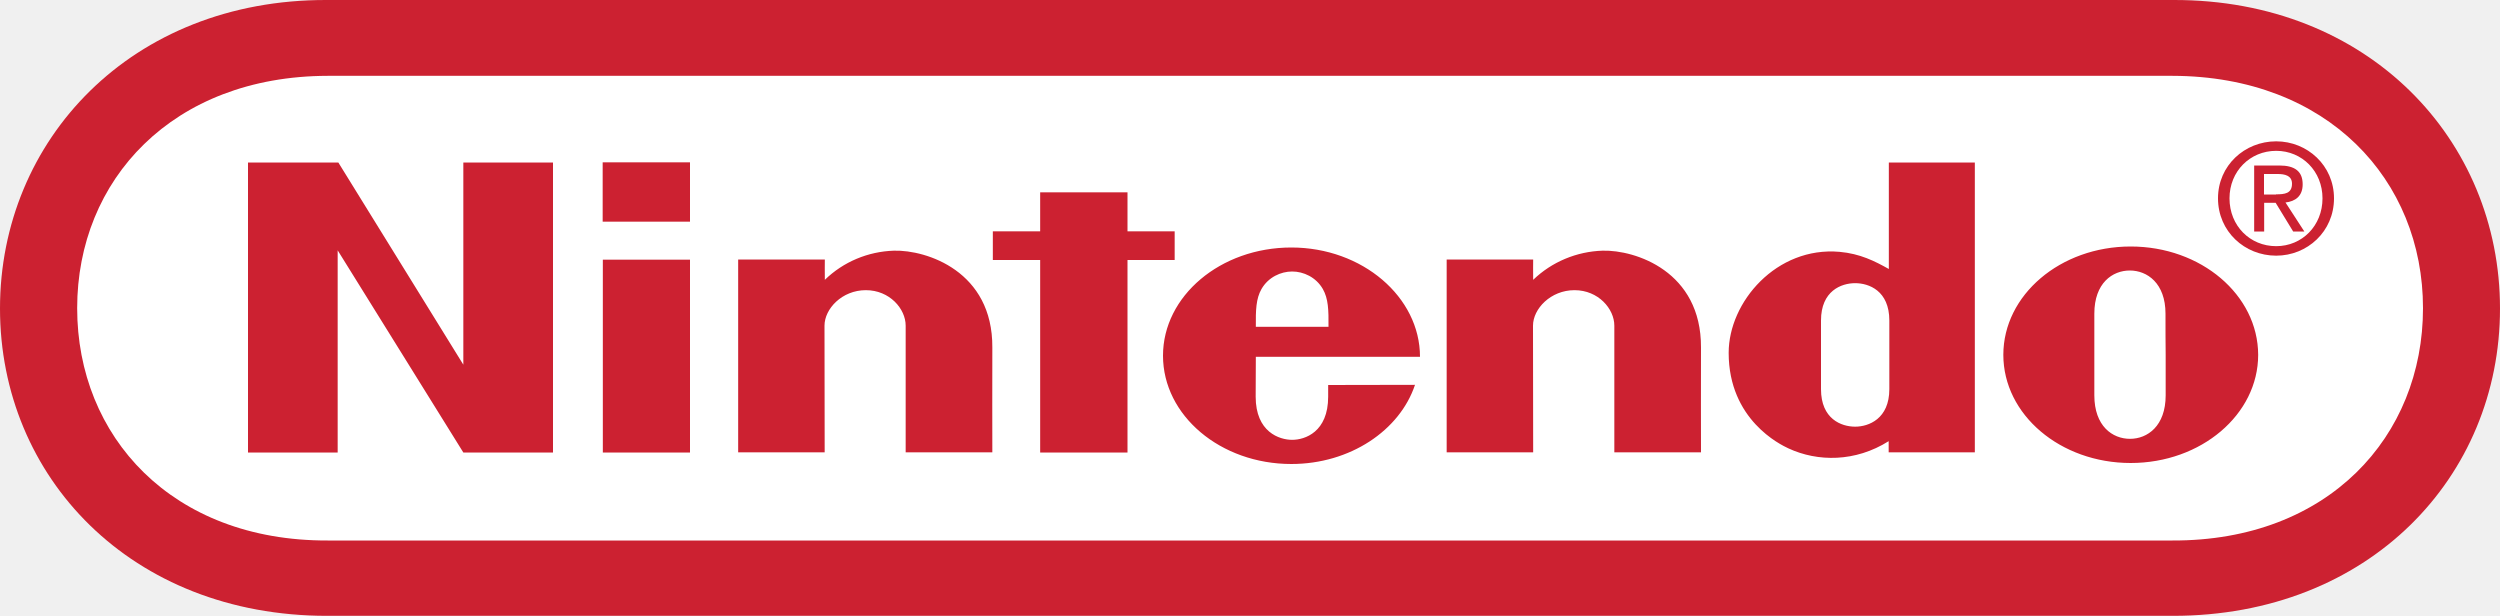
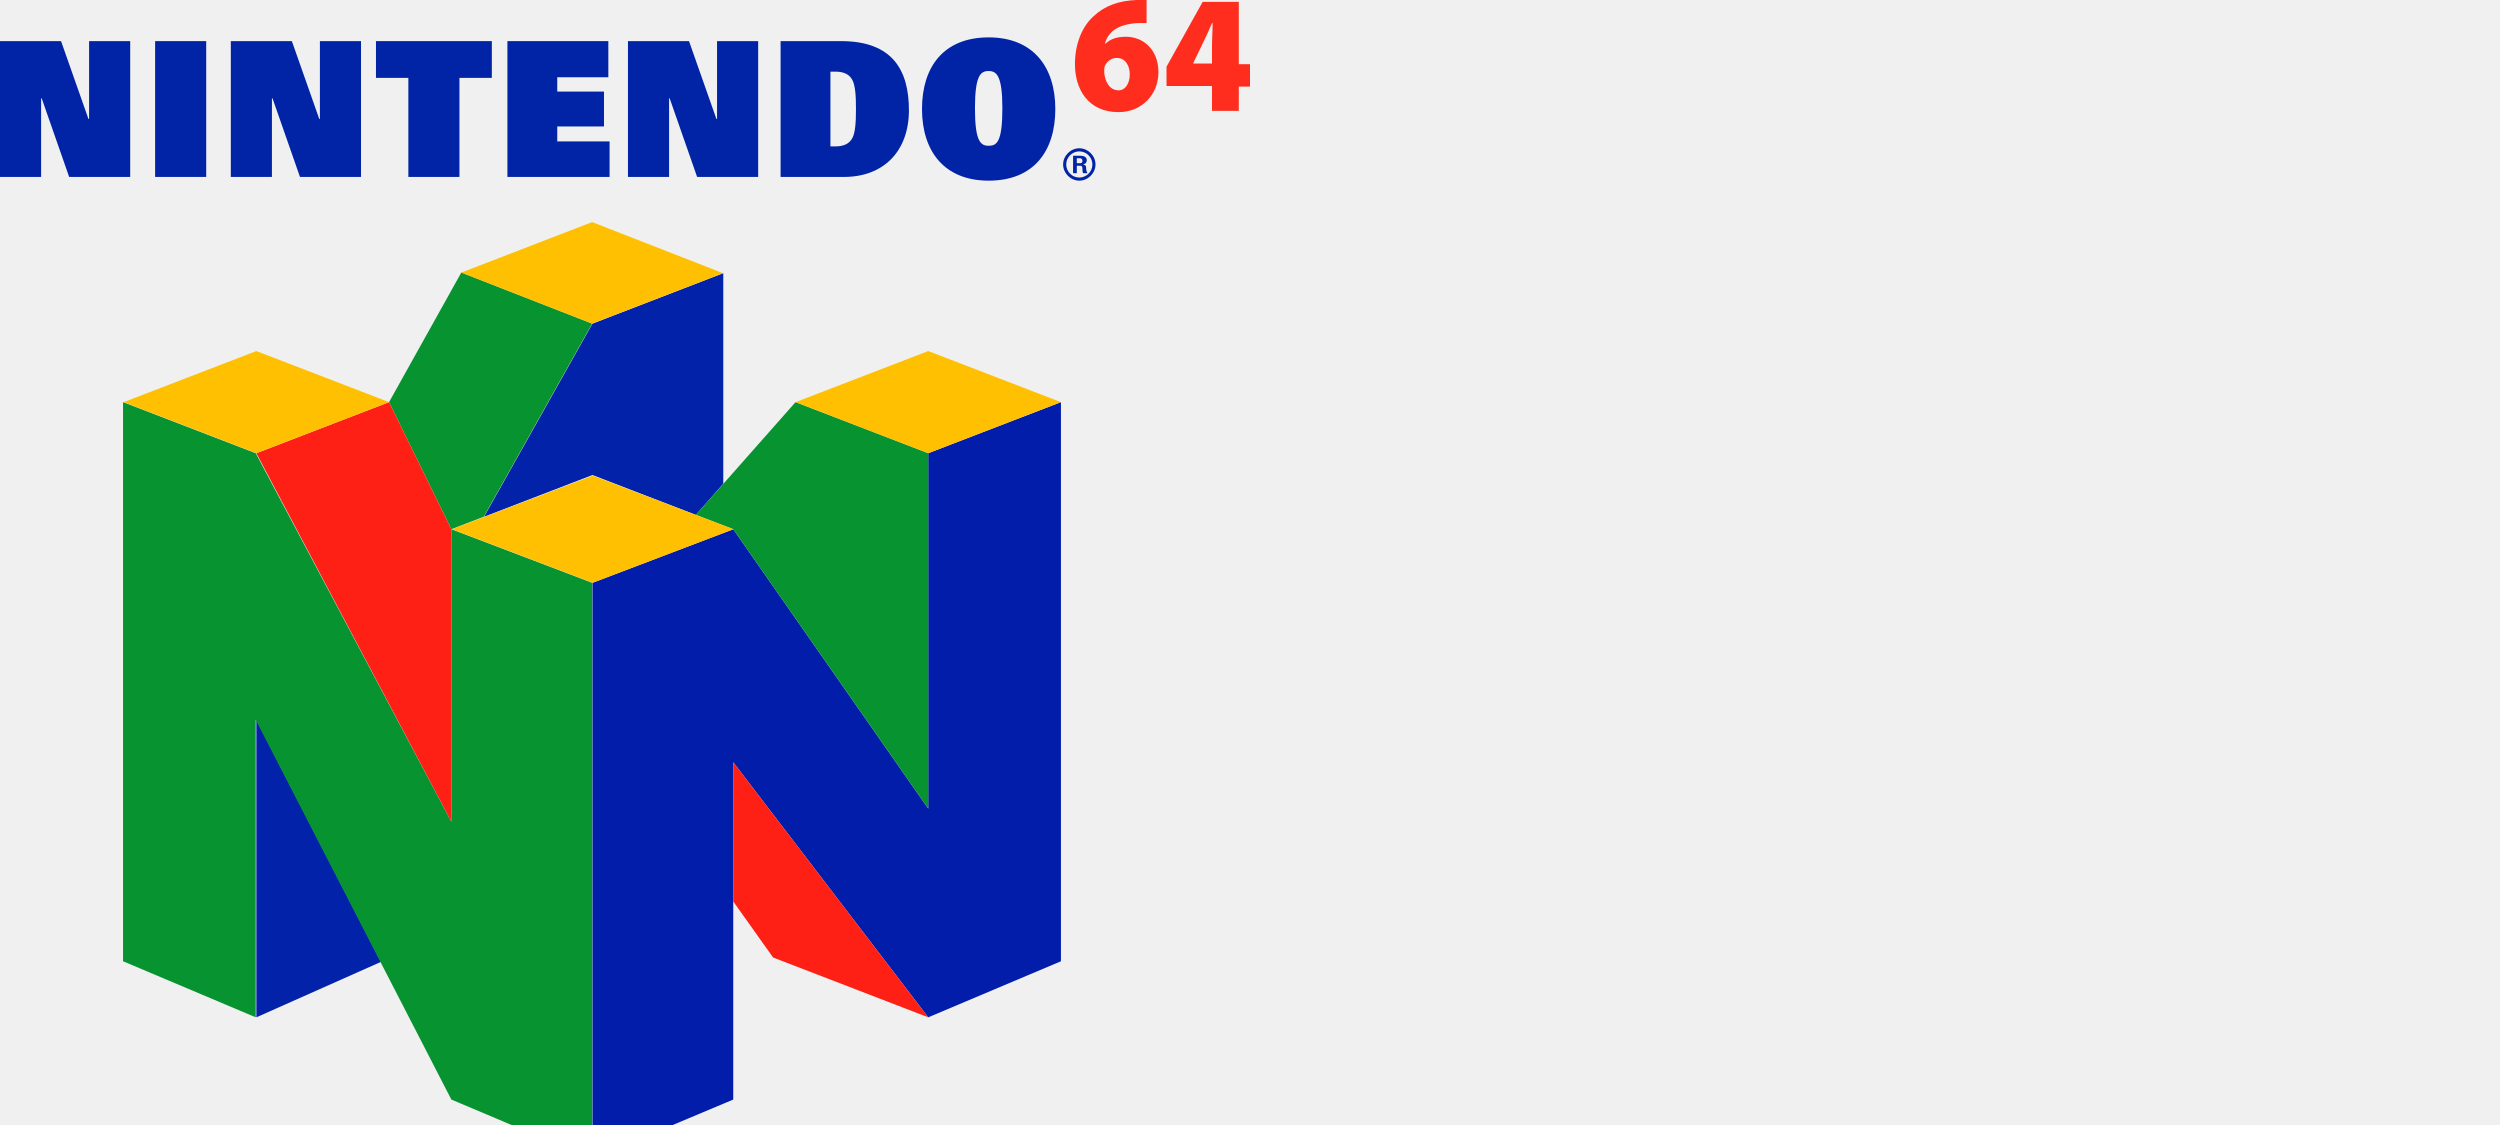
- <svg xmlns="http://www.w3.org/2000/svg" version="1.1" id="Camada_1" x="0" y="0" viewBox="0 0 1500 369.5" style="enable-background:new 0 0 1500 369.5" xml:space="preserve">
-   <style>.st0{fill-rule:evenodd;clip-rule:evenodd;fill:#cc2131}</style>
-   <path class="st0" d="M196.2 369.5C78.6 369.5 0 286.2 0 185.1 0 84 78.8-.3 196 0h1108c117.2-.3 196 84 196 185.1s-78.6 184.4-196.2 184.4H196.2z" />
-   <path d="M196.6 45.5c-93.1.2-150.3 62.4-150.3 139.4s56.8 139.7 150.3 139.4h1106.9c93.5.3 150.3-62.4 150.3-139.4s-57.2-139.2-150.3-139.4H196.6z" style="fill-rule:evenodd;clip-rule:evenodd;fill:#fff" />
-   <path class="st0" d="M148.8 97.5H203l75 121.3V97.5h53.8v174H278l-75.4-121.3v121.3h-53.8v-174zm475.3 17.9h52.4v23.4h28.3V156h-28.3v115.5h-52.4V156h-28.4v-17.2h28.4v-23.4zm-262.4 40.4H414v115.7h-52.3V155.8zm-.2-58.4H414V133h-52.4V97.4zm937.9 115.3v24.5c0 18.4-10.9 26.1-21.4 26.1-10.5 0-21.4-7.6-21.4-26.1v-49c0-18.4 10.9-25.9 21.3-25.9s21.4 7.6 21.4 25.9c0 6.9 0 19.9.1 24.5zm-21-64.8c-42.2 0-76.4 29.1-76.4 65s34.2 64.9 76.4 64.9c42.3 0 76.5-29.1 76.5-64.9-.1-36-34.3-65-76.5-65zm-145.1-50.4h51.6v173.9h-51.7v-6.7c-20 12.6-42.6 12.5-60.2 4.3-4.7-2.2-35.8-17.1-35.8-57.3 0-30.6 28.8-63.9 66.5-60.6 12.4 1.1 21.2 5.6 29.6 10.3V97.5zm.3 115.5v-20.7c0-17.9-12.3-22.4-20.5-22.4-8.3 0-20.5 4.6-20.5 22.4v41.2c0 17.9 12.2 22.5 20.5 22.5 8.1 0 20.5-4.7 20.5-22.5V213zm-597.2-62.6c19.5-.5 59.3 12.3 59 58.1-.1 8.1 0 62.9 0 62.9h-52v-76c0-10.1-9.6-21.3-23.9-21.3-14.3 0-24.8 11.2-24.8 21.3l.1 76h-51.9V155.7h52s-.1 9.3 0 12.2c11.1-10.8 25.9-17 41.5-17.5zm425.2 0c19.5-.5 59.2 12.3 59 58.1-.1 8.1 0 62.9 0 62.9h-52v-76c0-10.1-9.6-21.3-23.9-21.3-14.3 0-24.9 11.2-24.9 21.3l.1 76H868V155.7h51.9s-.1 9.3 0 12.2c11.2-10.8 26.1-17 41.7-17.5zm-208.1 45.7c-.1-10.1.1-16.9 3.4-22.7 4.1-7.1 11.6-10.5 18.4-10.5 6.8 0 14.3 3.4 18.4 10.5 3.3 5.8 3.5 12.6 3.4 22.7h-43.6zm43.4 34.9v7c0 21.2-13.9 25.9-21.6 25.9-7.7 0-21.9-4.7-21.9-25.9 0-6.4.1-23.9.1-23.9H852c0-35.9-34.6-65.6-77.2-65.6-42.5 0-77 29.1-77 64.9 0 35.9 34.5 65 77 65 35.3 0 65.1-20.2 74.2-47.5l-52.1.1zm561.6-92.1h-6V99.3h15.1c9.3 0 14 3.5 14 11.3 0 7.1-4.4 10.2-10.3 10.9l11.3 17.4h-6.7l-10.5-17.2h-6.9v17.2zm7.1-22.3c5.1 0 9.6-.4 9.6-6.4 0-4.9-4.4-5.8-8.6-5.8h-8.2v12.3h7.2z" />
-   <path class="st0" d="M1330.8 119c0-19.7 16-34.2 34.9-34.2 18.7 0 34.7 14.5 34.7 34.2 0 19.9-16 34.4-34.7 34.4-18.9 0-34.9-14.5-34.9-34.4zm34.9 28.7c15.5 0 27.8-12.2 27.8-28.7 0-16.2-12.2-28.5-27.8-28.5-15.7 0-28 12.3-28 28.5 0 16.5 12.3 28.7 28 28.7z" />
+ <svg xmlns="http://www.w3.org/2000/svg" version="1.1" id="Camada_1" x="0px" y="0px" viewBox="0 0 2000 900" style="enable-background:new 0 0 1000 927.2;" xml:space="preserve">
+   <style type="text/css">
+ 	.st0{fill:#0222A9;}
+ 	.st1{fill:#011DA9;}
+ 	.st2{fill:#069330;}
+ 	.st3{fill:#FE2015;}
+ 	.st4{fill:#FFC001;}
+ 	.st5{fill:#0124A6;}
+ 	.st6{fill:#FF2D1E;}
+ </style>
+   <g transform="matrix(2.491904,0,0,2.491904,0,0)">
+     <path class="st0" d="M223.4,165.3l8.8-10V87.7l-42,16.2l0,0l-34.8,62l34.8-13.4L223.4,165.3z" />
+     <path class="st1" d="M298,259.6V145.5l42.6-16.4v179.5l-42.6,18l0,0l-62.6-81.9v108.3l-45.2,19V187.1l45.2-17.2L298,259.6z" />
+     <path class="st0" d="M122.3,308.8l-40-77.7v95.5l0,0L122.3,308.8z" />
+     <path class="st2" d="M124.9,129.1L124.9,129.1l20,40.8l10.4-4l34.8-62l-42-16.4L124.9,129.1z" />
+     <path class="st2" d="M223.4,165.3L223.4,165.3l32-36.2l42.6,16.4v114.1l-62.6-89.7L223.4,165.3z" />
+     <path class="st2" d="M190.1,372.1V187.1l-45.2-17.2v93.9L82.1,145.5l0,0l-42.6-16.4v179.5l42.6,18v-95.5l62.8,121.9L190.1,372.1z" />
+     <path class="st3" d="M82.3,145.5l42.6-16.4l20,40.8l0,0v93.9L82.3,145.5z" />
+     <path class="st3" d="M235.4,289.4l12.8,18l49.8,19.2l0,0l-62.6-81.9L235.4,289.4z" />
+     <path class="st4" d="M145.1,169.9l45.2-17.2l45.2,17.2l0,0l-45.2,17.2L145.1,169.9z" />
+     <path class="st4" d="M298,112.7l42.6,16.4L298,145.5l-42.6-16.4l0,0L298,112.7z" />
+     <path class="st4" d="M82.3,112.7l42.6,16.4l-42.6,16.4l-42.6-16.4l0,0L82.3,112.7z" />
+     <path class="st4" d="M190.1,71.3l-42,16.2l42,16.4l42-16.2l0,0L190.1,71.3z" />
+     <path class="st5" d="M250.6,13.2H270c16.6,0,21.8,9.4,21.8,22.2c0,13.2-8.2,21.4-20.8,21.4h-20.4V13.2   C250.6,13.2,250.6,13.2,250.6,13.2z M266.6,47h1.6c2.6,0,4.4-0.8,5.4-2.6c1-1.8,1.2-5.2,1.2-9.4s-0.2-7.6-1.2-9.4   c-1-1.8-2.8-2.6-5.4-2.6h-1.6v23.8l0,0V47z" />
+     <path class="st5" d="M317.4,12c14.2,0,21.4,9.4,21.4,23s-7,23-21.4,23c-14.2,0-21.4-9.4-21.4-23S303,12,317.4,12L317.4,12z    M317.4,46.8c2.6,0,4.4-1.2,4.4-12c0-10.4-1.8-12-4.4-12s-4.4,1.4-4.4,12C313,45.4,314.8,46.8,317.4,46.8L317.4,46.8z" />
+     <path class="st5" d="M346.5,47.6c-2.8,0-5.2,2.4-5.2,5.2s2.4,5.2,5.2,5.2c2.8,0,5.2-2.4,5.2-5.2S349.3,47.6,346.5,47.6L346.5,47.6z    M346.5,57c-2.4,0-4.2-2-4.2-4.2c0-2.4,2-4.2,4.2-4.2c2.4,0,4.2,2,4.2,4.2C350.7,55.2,348.7,57,346.5,57L346.5,57z" />
+     <path class="st5" d="M345.7,55.6h-1.2V50h2.4c1,0,2,0.4,2,1.4c0,0.8-0.4,1.2-1.2,1.4l0,0c1,0.2,1,0.6,1,1.4c0,0.4,0.2,1,0.4,1.4   h-1.4c-0.2-0.6-0.2-1-0.2-1.6c0-0.4-0.2-0.8-0.6-0.8h-1.2v2.2l0,0L345.7,55.6z M345.7,52.4h1c0.6,0,0.8-0.2,0.8-0.8   c0-0.6-0.4-0.8-0.8-0.8h-1V52.4L345.7,52.4z" />
+     <path class="st5" d="M28.6,13.2v25h-0.2l-8.8-25H0v43.6h13.2V31.6h0.2l8.8,25.2l0,0h19.6V13.2L28.6,13.2z" />
+     <path class="st5" d="M102.7,13.2v25h-0.2l-8.8-25H74.1v43.6h13.2V31.6h0.2l8.8,25.2l0,0h19.6V13.2L102.7,13.2z" />
+     <path class="st5" d="M230.2,13.2v25H230l-8.8-25h-19.6v43.6h13.2V31.6h0.2l8.8,25.2l0,0h19.6V13.2L230.2,13.2z" />
+     <path class="st5" d="M66.2,13.2v43.6H49.8V13.2l0,0L66.2,13.2z" />
+     <path class="st5" d="M131.1,56.8V25l0,0h-10.4V13.2h37.2V25h-10.4v31.8H131.1z" />
+     <path class="st5" d="M178.9,24.8v4.6h15v11.2h-15v4.8h16.8v11.4h-32.8V13.2l0,0h32.4v11.6L178.9,24.8z" />
+     <path class="st6" d="M368.3,7.4c-0.8,0-1.8,0-3,0c-7,0.4-9.6,3.2-10.6,6.6h0.2c1.8-1.6,3.8-2.2,6.6-2.2c5.4,0,10.4,4,10.4,11.4   c0,7.2-5.4,12.8-12.8,12.8c-9.8,0-14-7.4-14-15.4c0-6.4,2.2-12,6-15.4c3.6-3.4,8.2-5,13.8-5.2c1.4,0,2.4,0,3.2,0v7.4h0L368.3,7.4z    M359.1,29c2.2,0,3.6-2.2,3.6-5.2c0-2.4-1.2-5.2-4.2-5.2c-1.8,0-3.2,1.2-3.8,2.6c-0.2,0.4-0.2,1-0.2,2C354.7,26,356.1,29,359.1,29   L359.1,29L359.1,29z" />
+     <path class="st6" d="M389.1,35.4v-7.8h-14.6v-6.2l11.6-20.8h11.6v20h3.6v7.2h-3.6v7.8h-8.8l0,0L389.1,35.4z M389.1,20.4v-6   c0-2.2,0.2-4.6,0.2-7h-0.2c-1,2.4-2,4.6-3.2,7l-2.8,5.8v0.2H389.1L389.1,20.4L389.1,20.4z" />
+   </g>
</svg>
